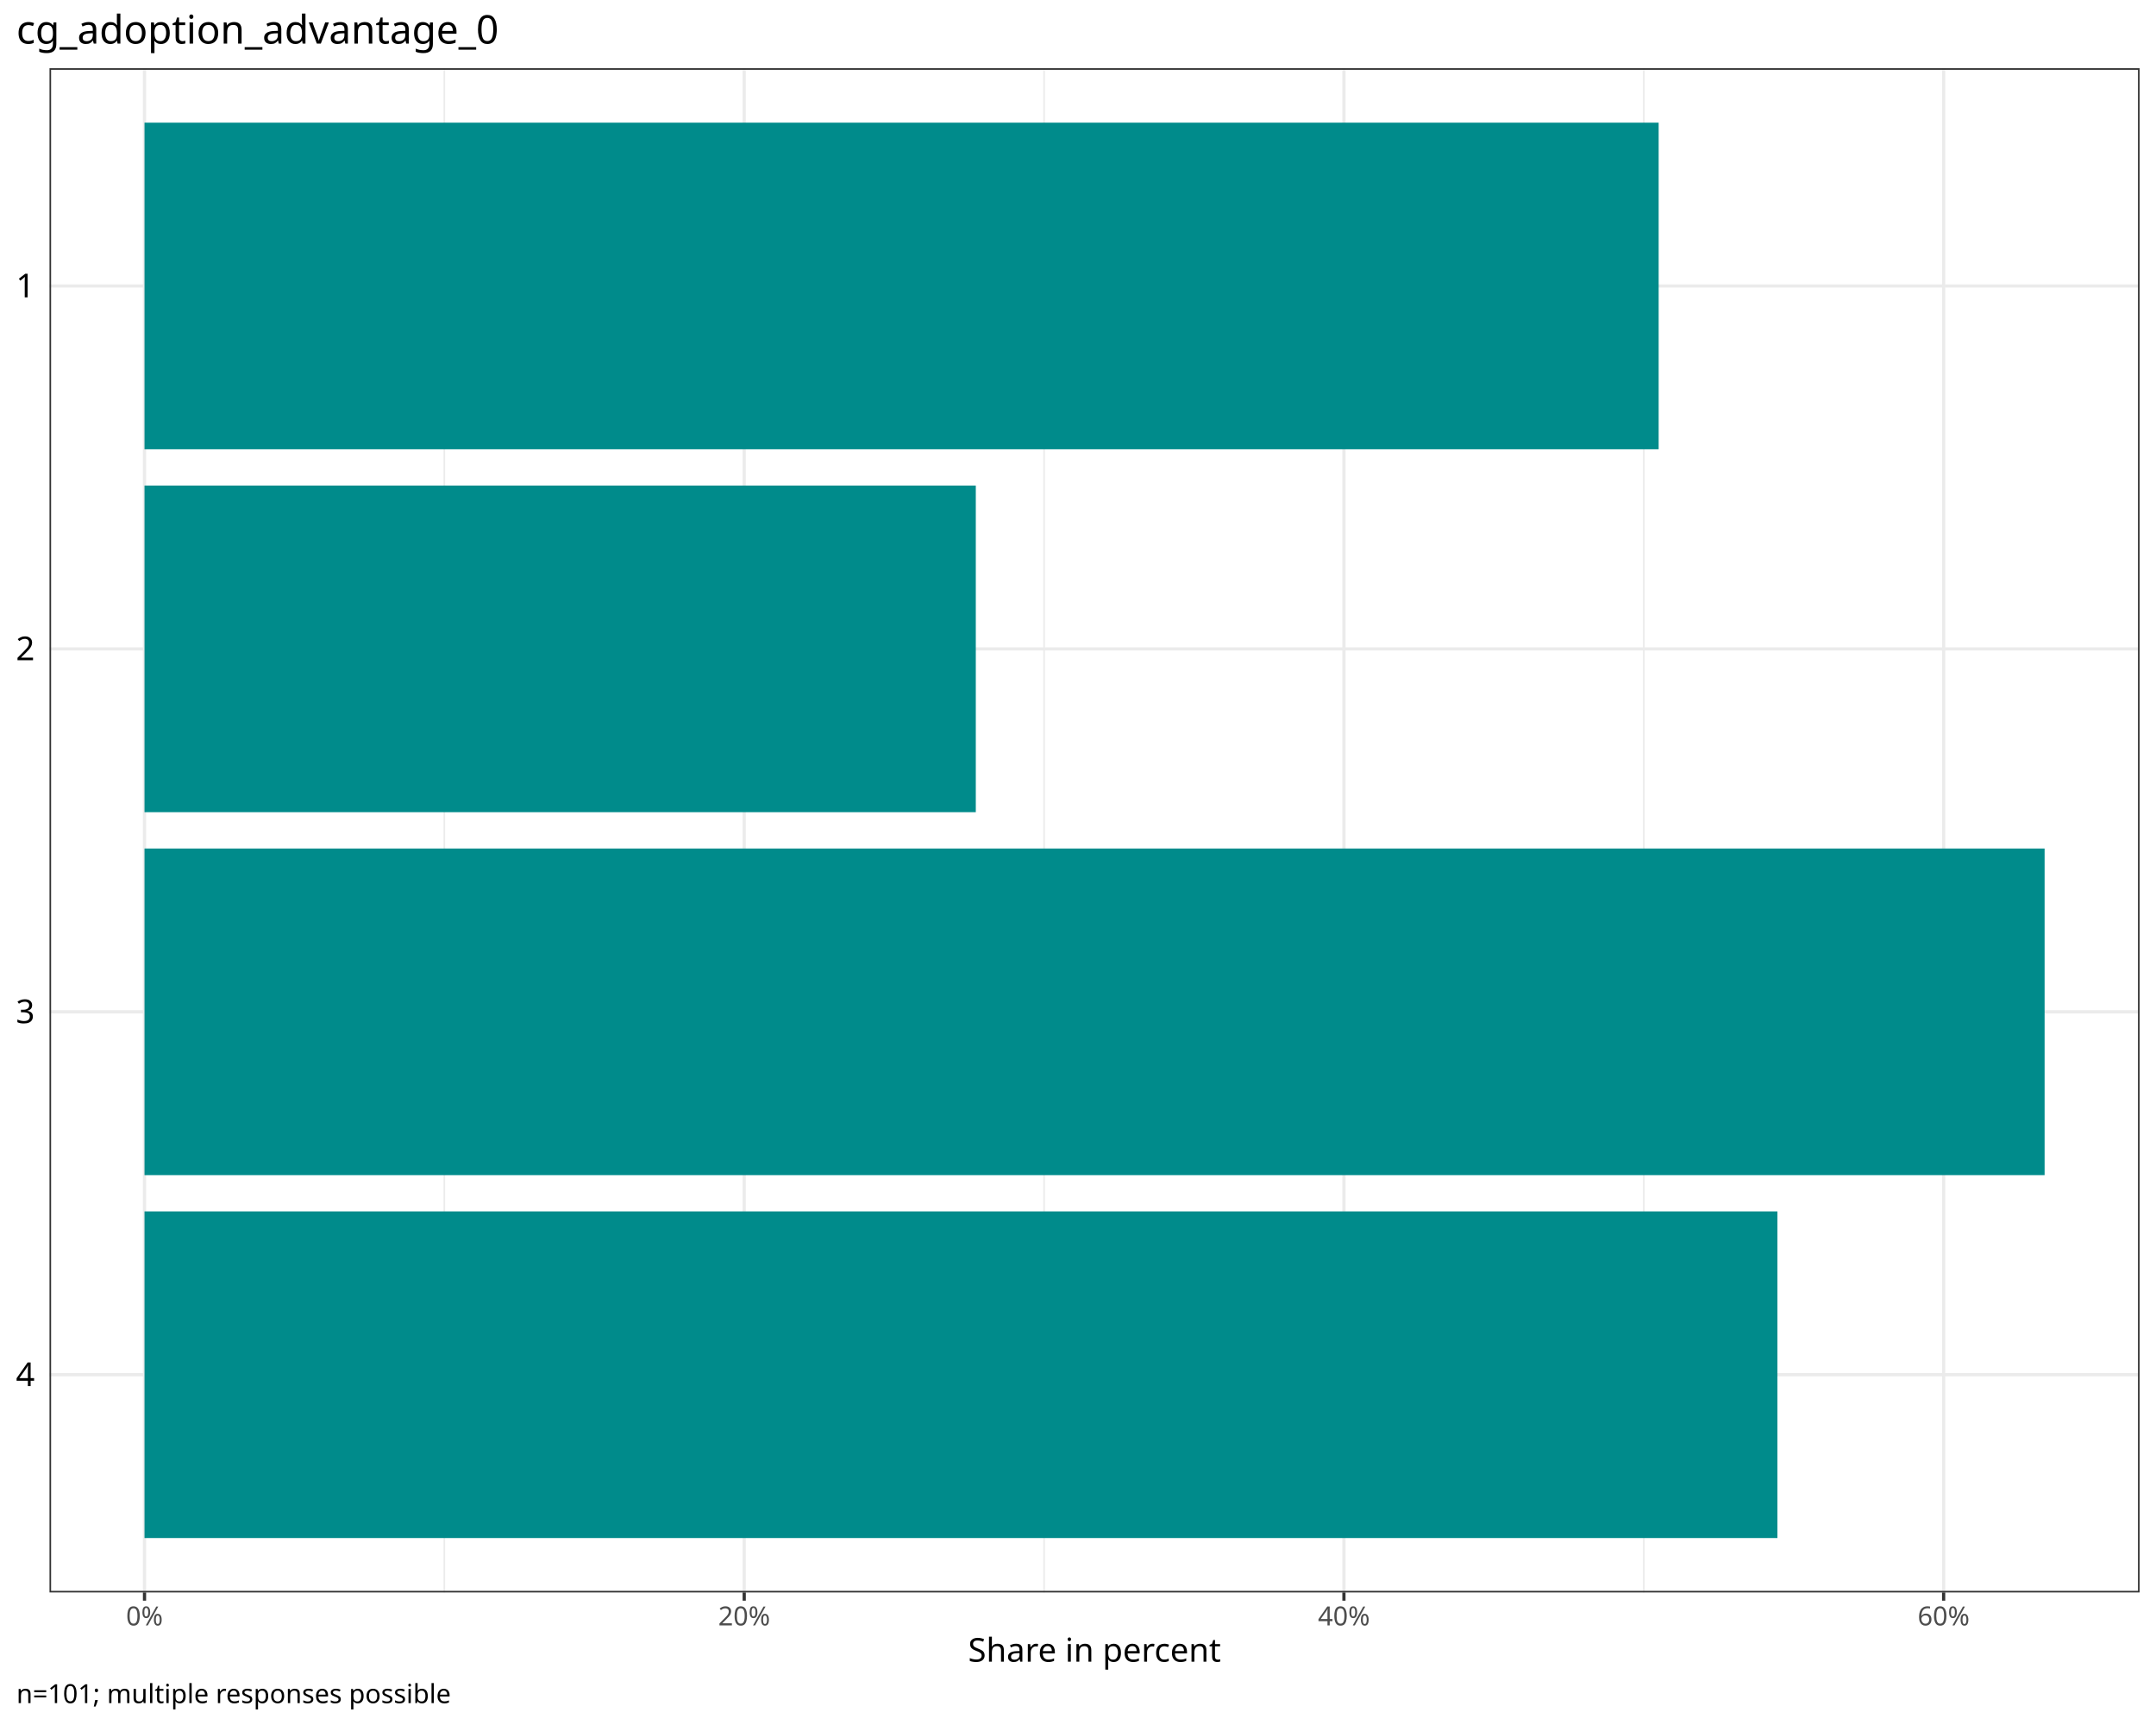
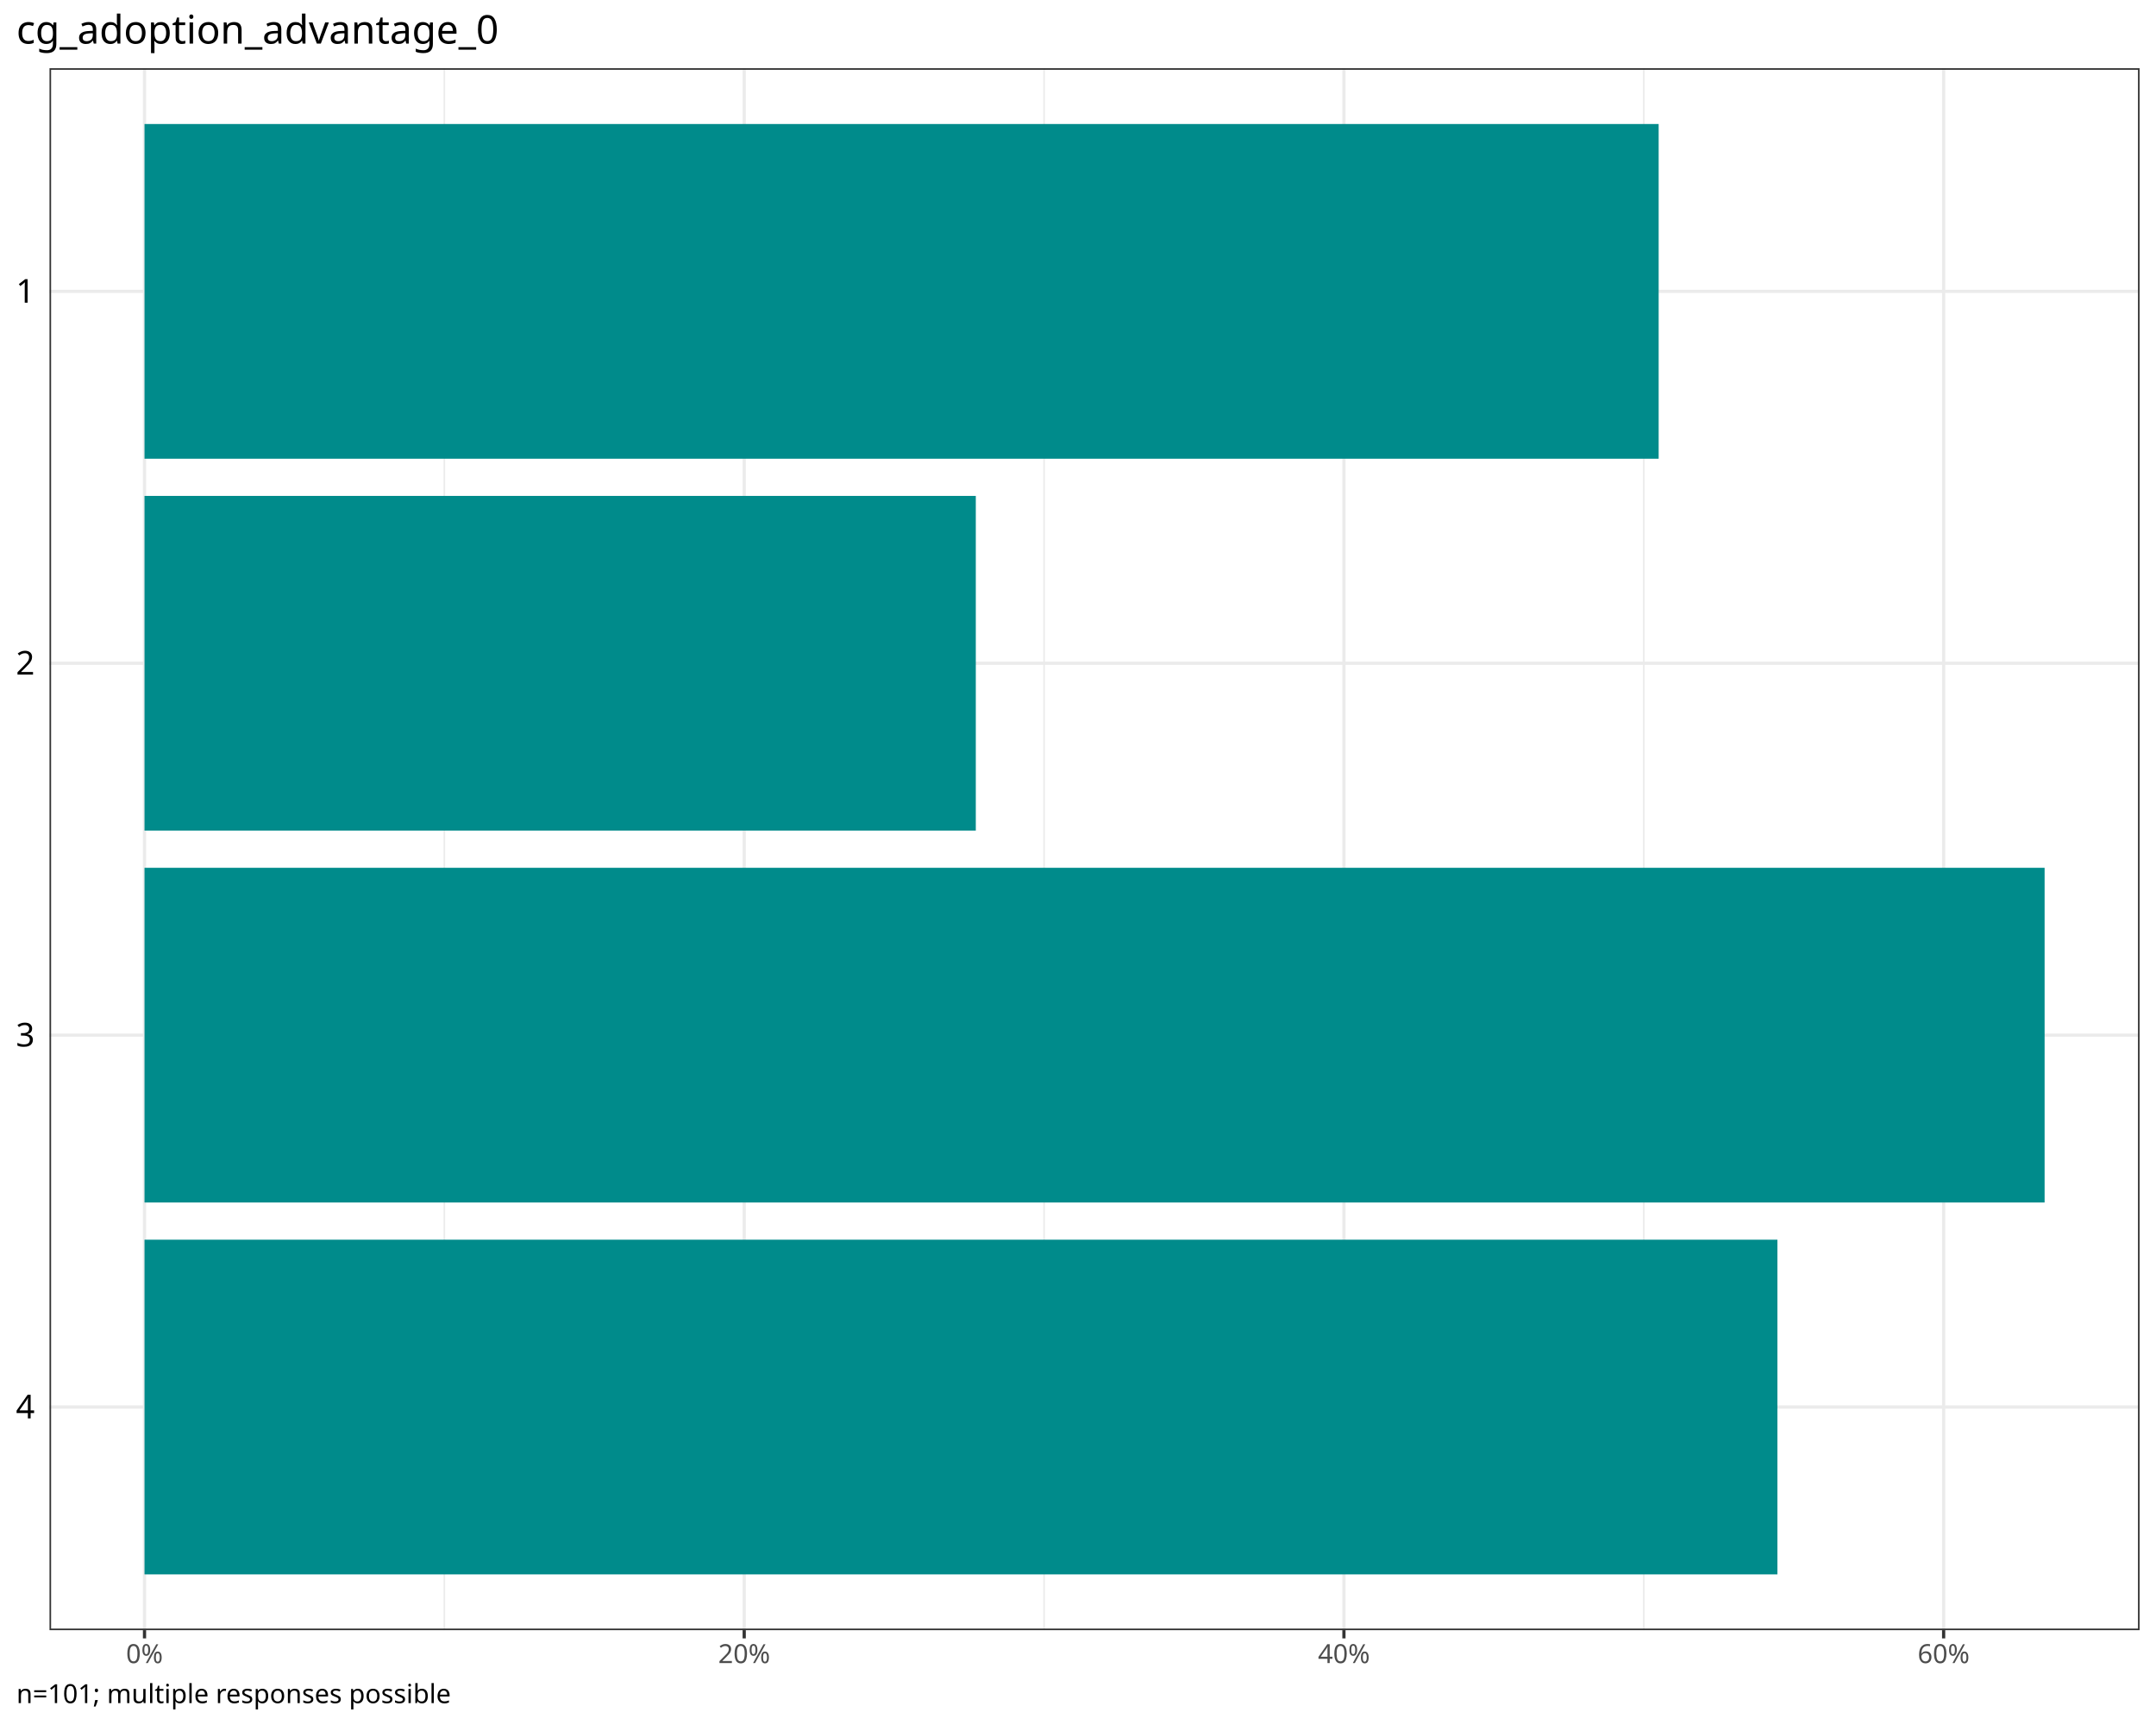
<svg xmlns="http://www.w3.org/2000/svg" class="svglite" data-engine-version="2.0" width="720.00pt" height="576.00pt" viewBox="0 0 720.00 576.00">
  <defs>
    <style type="text/css">
    .svglite line, .svglite polyline, .svglite polygon, .svglite path, .svglite rect, .svglite circle {
      fill: none;
      stroke: #000000;
      stroke-linecap: round;
      stroke-linejoin: round;
      stroke-miterlimit: 10.00;
    }
  </style>
  </defs>
  <rect width="100%" height="100%" style="stroke: none; fill: #FFFFFF;" />
  <defs>
    <clipPath id="cpMC4wMHw3MjAuMDB8MC4wMHw1NzYuMDA=">
      <rect x="0.00" y="0.00" width="720.00" height="576.00" />
    </clipPath>
  </defs>
  <g clip-path="url(#cpMC4wMHw3MjAuMDB8MC4wMHw1NzYuMDA=)">
    <rect x="0.00" y="0.00" width="720.00" height="576.00" style="stroke-width: 1.07; stroke: #FFFFFF; fill: #FFFFFF;" />
  </g>
  <defs>
-     <clipPath id="cpMTYuNTN8NzE0LjUyfDIyLjc4fDUzMS43NQ==">
-       <rect x="16.53" y="22.78" width="697.99" height="508.97" />
+     <clipPath id="cpMTYuNTN8NzE0LjUyfDIyLjc4fDU0NC4zNA==">
+       <rect x="16.53" y="22.78" width="697.99" height="521.56" />
    </clipPath>
  </defs>
-   <g clip-path="url(#cpMTYuNTN8NzE0LjUyfDIyLjc4fDUzMS43NQ==)">
-     <rect x="16.53" y="22.78" width="697.99" height="508.97" style="stroke-width: 1.07; stroke: none; fill: #FFFFFF;" />
-     <polyline points="148.39,531.75 148.39,22.78 " style="stroke-width: 0.53; stroke: #EBEBEB; stroke-linecap: butt;" />
-     <polyline points="348.67,531.75 348.67,22.78 " style="stroke-width: 0.53; stroke: #EBEBEB; stroke-linecap: butt;" />
-     <polyline points="548.95,531.75 548.95,22.78 " style="stroke-width: 0.53; stroke: #EBEBEB; stroke-linecap: butt;" />
-     <polyline points="16.53,459.04 714.52,459.04 " style="stroke-width: 1.07; stroke: #EBEBEB; stroke-linecap: butt;" />
-     <polyline points="16.53,337.86 714.52,337.86 " style="stroke-width: 1.07; stroke: #EBEBEB; stroke-linecap: butt;" />
-     <polyline points="16.53,216.68 714.52,216.68 " style="stroke-width: 1.07; stroke: #EBEBEB; stroke-linecap: butt;" />
-     <polyline points="16.53,95.49 714.52,95.49 " style="stroke-width: 1.07; stroke: #EBEBEB; stroke-linecap: butt;" />
-     <polyline points="48.26,531.75 48.26,22.78 " style="stroke-width: 1.07; stroke: #EBEBEB; stroke-linecap: butt;" />
-     <polyline points="248.53,531.75 248.53,22.78 " style="stroke-width: 1.07; stroke: #EBEBEB; stroke-linecap: butt;" />
-     <polyline points="448.81,531.75 448.81,22.78 " style="stroke-width: 1.07; stroke: #EBEBEB; stroke-linecap: butt;" />
-     <polyline points="649.08,531.75 649.08,22.78 " style="stroke-width: 1.07; stroke: #EBEBEB; stroke-linecap: butt;" />
-     <rect x="48.26" y="40.96" width="505.65" height="109.06" style="stroke-width: 1.07; stroke: none; stroke-linecap: butt; stroke-linejoin: miter; fill: #008B8B;" />
-     <rect x="48.26" y="162.14" width="277.61" height="109.06" style="stroke-width: 1.07; stroke: none; stroke-linecap: butt; stroke-linejoin: miter; fill: #008B8B;" />
-     <rect x="48.26" y="283.33" width="634.54" height="109.06" style="stroke-width: 1.07; stroke: none; stroke-linecap: butt; stroke-linejoin: miter; fill: #008B8B;" />
-     <rect x="48.26" y="404.51" width="545.31" height="109.06" style="stroke-width: 1.07; stroke: none; stroke-linecap: butt; stroke-linejoin: miter; fill: #008B8B;" />
-     <rect x="16.53" y="22.78" width="697.99" height="508.97" style="stroke-width: 1.07; stroke: #333333;" />
+   <g clip-path="url(#cpMTYuNTN8NzE0LjUyfDIyLjc4fDU0NC4zNA==)">
+     <rect x="16.53" y="22.78" width="697.99" height="521.56" style="stroke-width: 1.07; stroke: none; fill: #FFFFFF;" />
+     <polyline points="148.39,544.34 148.39,22.78 " style="stroke-width: 0.53; stroke: #EBEBEB; stroke-linecap: butt;" />
+     <polyline points="348.67,544.34 348.67,22.78 " style="stroke-width: 0.53; stroke: #EBEBEB; stroke-linecap: butt;" />
+     <polyline points="548.95,544.34 548.95,22.78 " style="stroke-width: 0.53; stroke: #EBEBEB; stroke-linecap: butt;" />
+     <polyline points="16.53,469.83 714.52,469.83 " style="stroke-width: 1.07; stroke: #EBEBEB; stroke-linecap: butt;" />
+     <polyline points="16.53,345.65 714.52,345.65 " style="stroke-width: 1.07; stroke: #EBEBEB; stroke-linecap: butt;" />
+     <polyline points="16.53,221.47 714.52,221.47 " style="stroke-width: 1.07; stroke: #EBEBEB; stroke-linecap: butt;" />
+     <polyline points="16.53,97.29 714.52,97.29 " style="stroke-width: 1.07; stroke: #EBEBEB; stroke-linecap: butt;" />
+     <polyline points="48.26,544.34 48.26,22.78 " style="stroke-width: 1.07; stroke: #EBEBEB; stroke-linecap: butt;" />
+     <polyline points="248.53,544.34 248.53,22.78 " style="stroke-width: 1.07; stroke: #EBEBEB; stroke-linecap: butt;" />
+     <polyline points="448.81,544.34 448.81,22.78 " style="stroke-width: 1.07; stroke: #EBEBEB; stroke-linecap: butt;" />
+     <polyline points="649.08,544.34 649.08,22.78 " style="stroke-width: 1.07; stroke: #EBEBEB; stroke-linecap: butt;" />
+     <rect x="48.26" y="41.41" width="505.65" height="111.76" style="stroke-width: 1.07; stroke: none; stroke-linecap: butt; stroke-linejoin: miter; fill: #008B8B;" />
+     <rect x="48.26" y="165.59" width="277.61" height="111.76" style="stroke-width: 1.07; stroke: none; stroke-linecap: butt; stroke-linejoin: miter; fill: #008B8B;" />
+     <rect x="48.26" y="289.77" width="634.54" height="111.76" style="stroke-width: 1.07; stroke: none; stroke-linecap: butt; stroke-linejoin: miter; fill: #008B8B;" />
+     <rect x="48.26" y="413.95" width="545.31" height="111.76" style="stroke-width: 1.07; stroke: none; stroke-linecap: butt; stroke-linejoin: miter; fill: #008B8B;" />
+     <rect x="16.53" y="22.78" width="697.99" height="521.56" style="stroke-width: 1.07; stroke: #333333;" />
  </g>
  <g clip-path="url(#cpMC4wMHw3MjAuMDB8MC4wMHw1NzYuMDA=)">
-     <text x="11.60" y="462.83" text-anchor="end" style="font-size: 11.00px; font-family: sans;" textLength="6.12px" lengthAdjust="spacingAndGlyphs">4</text>
-     <text x="11.60" y="341.64" text-anchor="end" style="font-size: 11.00px; font-family: sans;" textLength="6.12px" lengthAdjust="spacingAndGlyphs">3</text>
-     <text x="11.60" y="220.46" text-anchor="end" style="font-size: 11.00px; font-family: sans;" textLength="6.12px" lengthAdjust="spacingAndGlyphs">2</text>
-     <text x="11.60" y="99.28" text-anchor="end" style="font-size: 11.00px; font-family: sans;" textLength="6.12px" lengthAdjust="spacingAndGlyphs">1</text>
-     <polyline points="48.26,534.49 48.26,531.75 " style="stroke-width: 1.07; stroke: #333333; stroke-linecap: butt;" />
-     <polyline points="248.53,534.49 248.53,531.75 " style="stroke-width: 1.07; stroke: #333333; stroke-linecap: butt;" />
-     <polyline points="448.81,534.49 448.81,531.75 " style="stroke-width: 1.07; stroke: #333333; stroke-linecap: butt;" />
-     <polyline points="649.08,534.49 649.08,531.75 " style="stroke-width: 1.07; stroke: #333333; stroke-linecap: butt;" />
-     <text x="48.26" y="542.74" text-anchor="middle" style="font-size: 8.80px; fill: #4D4D4D; font-family: sans;" textLength="12.72px" lengthAdjust="spacingAndGlyphs">0%</text>
-     <text x="248.53" y="542.74" text-anchor="middle" style="font-size: 8.80px; fill: #4D4D4D; font-family: sans;" textLength="17.61px" lengthAdjust="spacingAndGlyphs">20%</text>
-     <text x="448.81" y="542.74" text-anchor="middle" style="font-size: 8.80px; fill: #4D4D4D; font-family: sans;" textLength="17.61px" lengthAdjust="spacingAndGlyphs">40%</text>
-     <text x="649.08" y="542.74" text-anchor="middle" style="font-size: 8.80px; fill: #4D4D4D; font-family: sans;" textLength="17.61px" lengthAdjust="spacingAndGlyphs">60%</text>
-     <text x="365.52" y="554.87" text-anchor="middle" style="font-size: 11.00px; font-family: sans;" textLength="80.72px" lengthAdjust="spacingAndGlyphs">Share in percent</text>
+     <text x="11.60" y="473.62" text-anchor="end" style="font-size: 11.00px; font-family: sans;" textLength="6.12px" lengthAdjust="spacingAndGlyphs">4</text>
+     <text x="11.60" y="349.44" text-anchor="end" style="font-size: 11.00px; font-family: sans;" textLength="6.12px" lengthAdjust="spacingAndGlyphs">3</text>
+     <text x="11.60" y="225.26" text-anchor="end" style="font-size: 11.00px; font-family: sans;" textLength="6.12px" lengthAdjust="spacingAndGlyphs">2</text>
+     <text x="11.60" y="101.08" text-anchor="end" style="font-size: 11.00px; font-family: sans;" textLength="6.12px" lengthAdjust="spacingAndGlyphs">1</text>
+     <polyline points="48.26,547.08 48.26,544.34 " style="stroke-width: 1.07; stroke: #333333; stroke-linecap: butt;" />
+     <polyline points="248.53,547.08 248.53,544.34 " style="stroke-width: 1.07; stroke: #333333; stroke-linecap: butt;" />
+     <polyline points="448.81,547.08 448.81,544.34 " style="stroke-width: 1.07; stroke: #333333; stroke-linecap: butt;" />
+     <polyline points="649.08,547.08 649.08,544.34 " style="stroke-width: 1.07; stroke: #333333; stroke-linecap: butt;" />
+     <text x="48.26" y="555.33" text-anchor="middle" style="font-size: 8.80px; fill: #4D4D4D; font-family: sans;" textLength="12.72px" lengthAdjust="spacingAndGlyphs">0%</text>
+     <text x="248.53" y="555.33" text-anchor="middle" style="font-size: 8.80px; fill: #4D4D4D; font-family: sans;" textLength="17.61px" lengthAdjust="spacingAndGlyphs">20%</text>
+     <text x="448.81" y="555.33" text-anchor="middle" style="font-size: 8.80px; fill: #4D4D4D; font-family: sans;" textLength="17.61px" lengthAdjust="spacingAndGlyphs">40%</text>
+     <text x="649.08" y="555.33" text-anchor="middle" style="font-size: 8.80px; fill: #4D4D4D; font-family: sans;" textLength="17.61px" lengthAdjust="spacingAndGlyphs">60%</text>
    <text x="5.48" y="14.56" style="font-size: 13.20px; font-family: sans;" textLength="155.63px" lengthAdjust="spacingAndGlyphs">cg_adoption_advantage_0</text>
    <text x="5.48" y="568.69" style="font-size: 8.80px; font-family: sans;" textLength="137.73px" lengthAdjust="spacingAndGlyphs">n=101; multiple responses possible</text>
  </g>
</svg>
